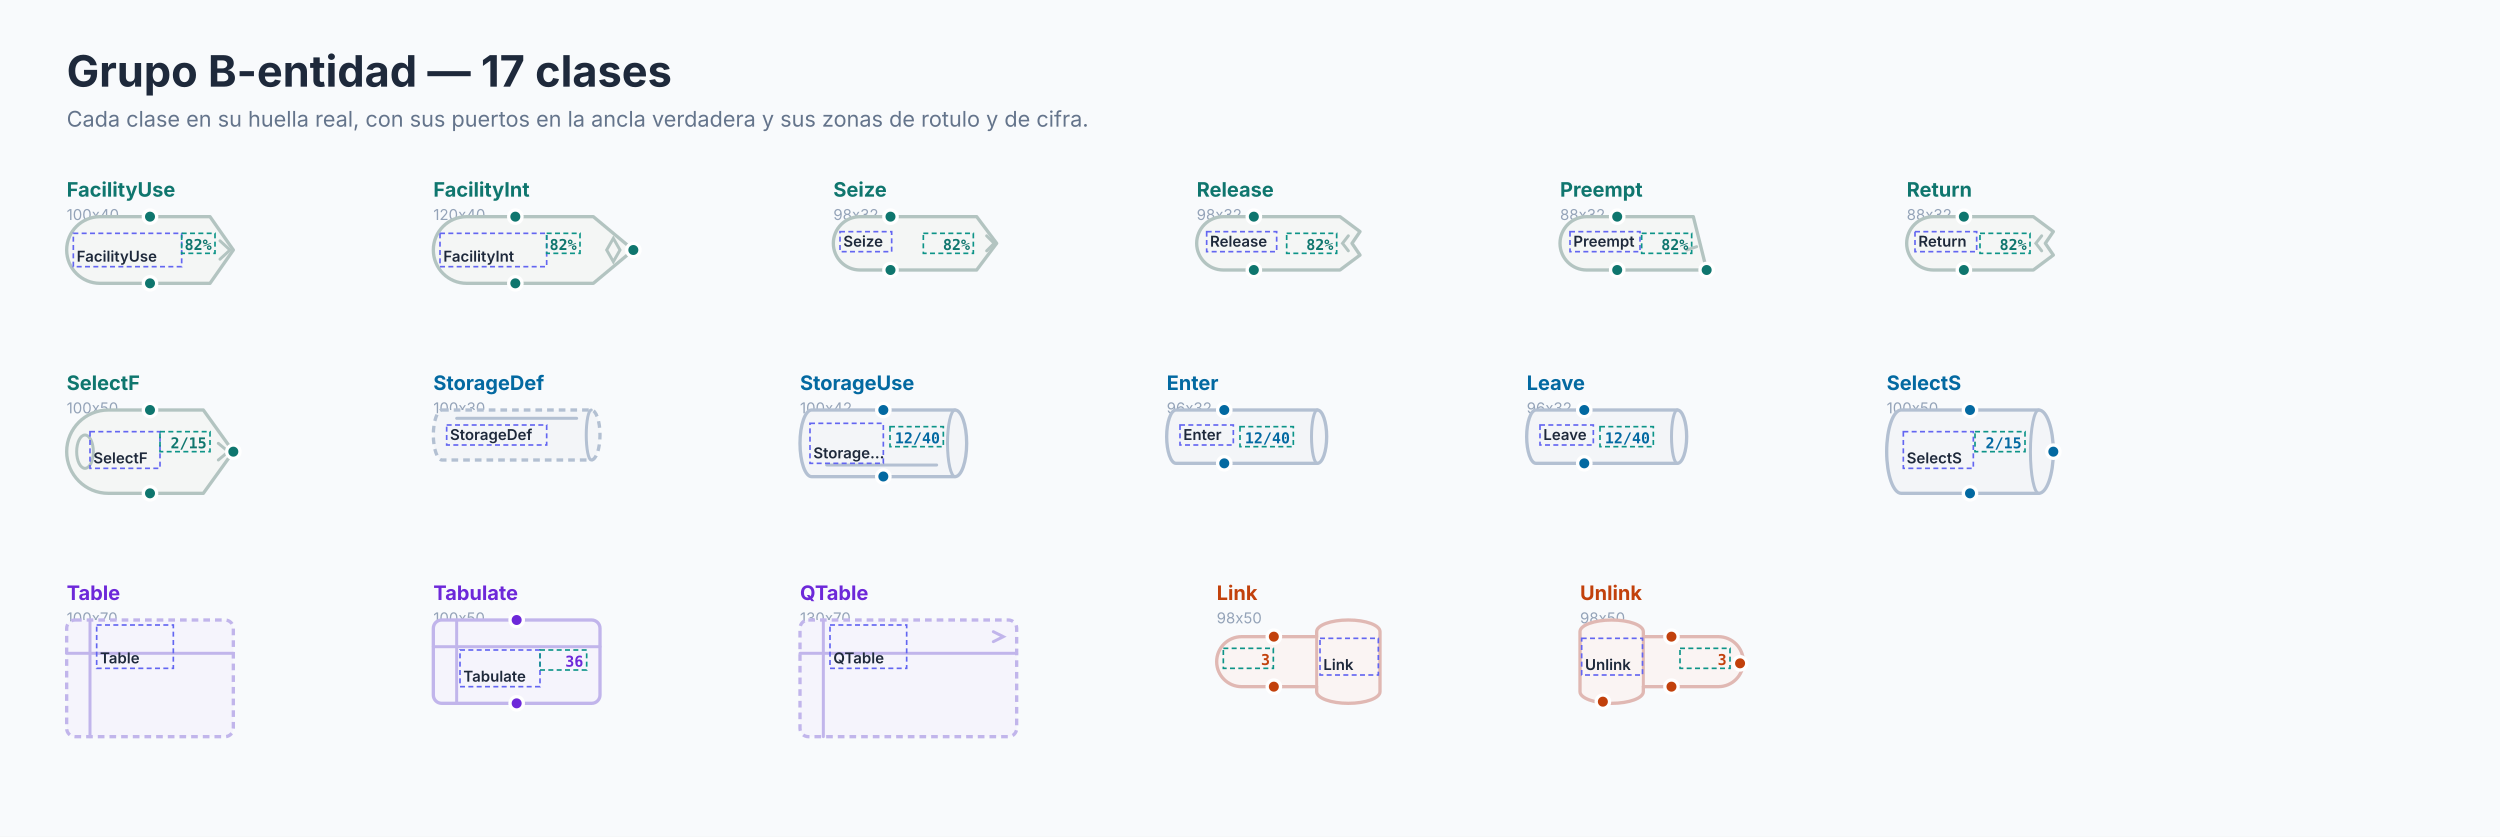
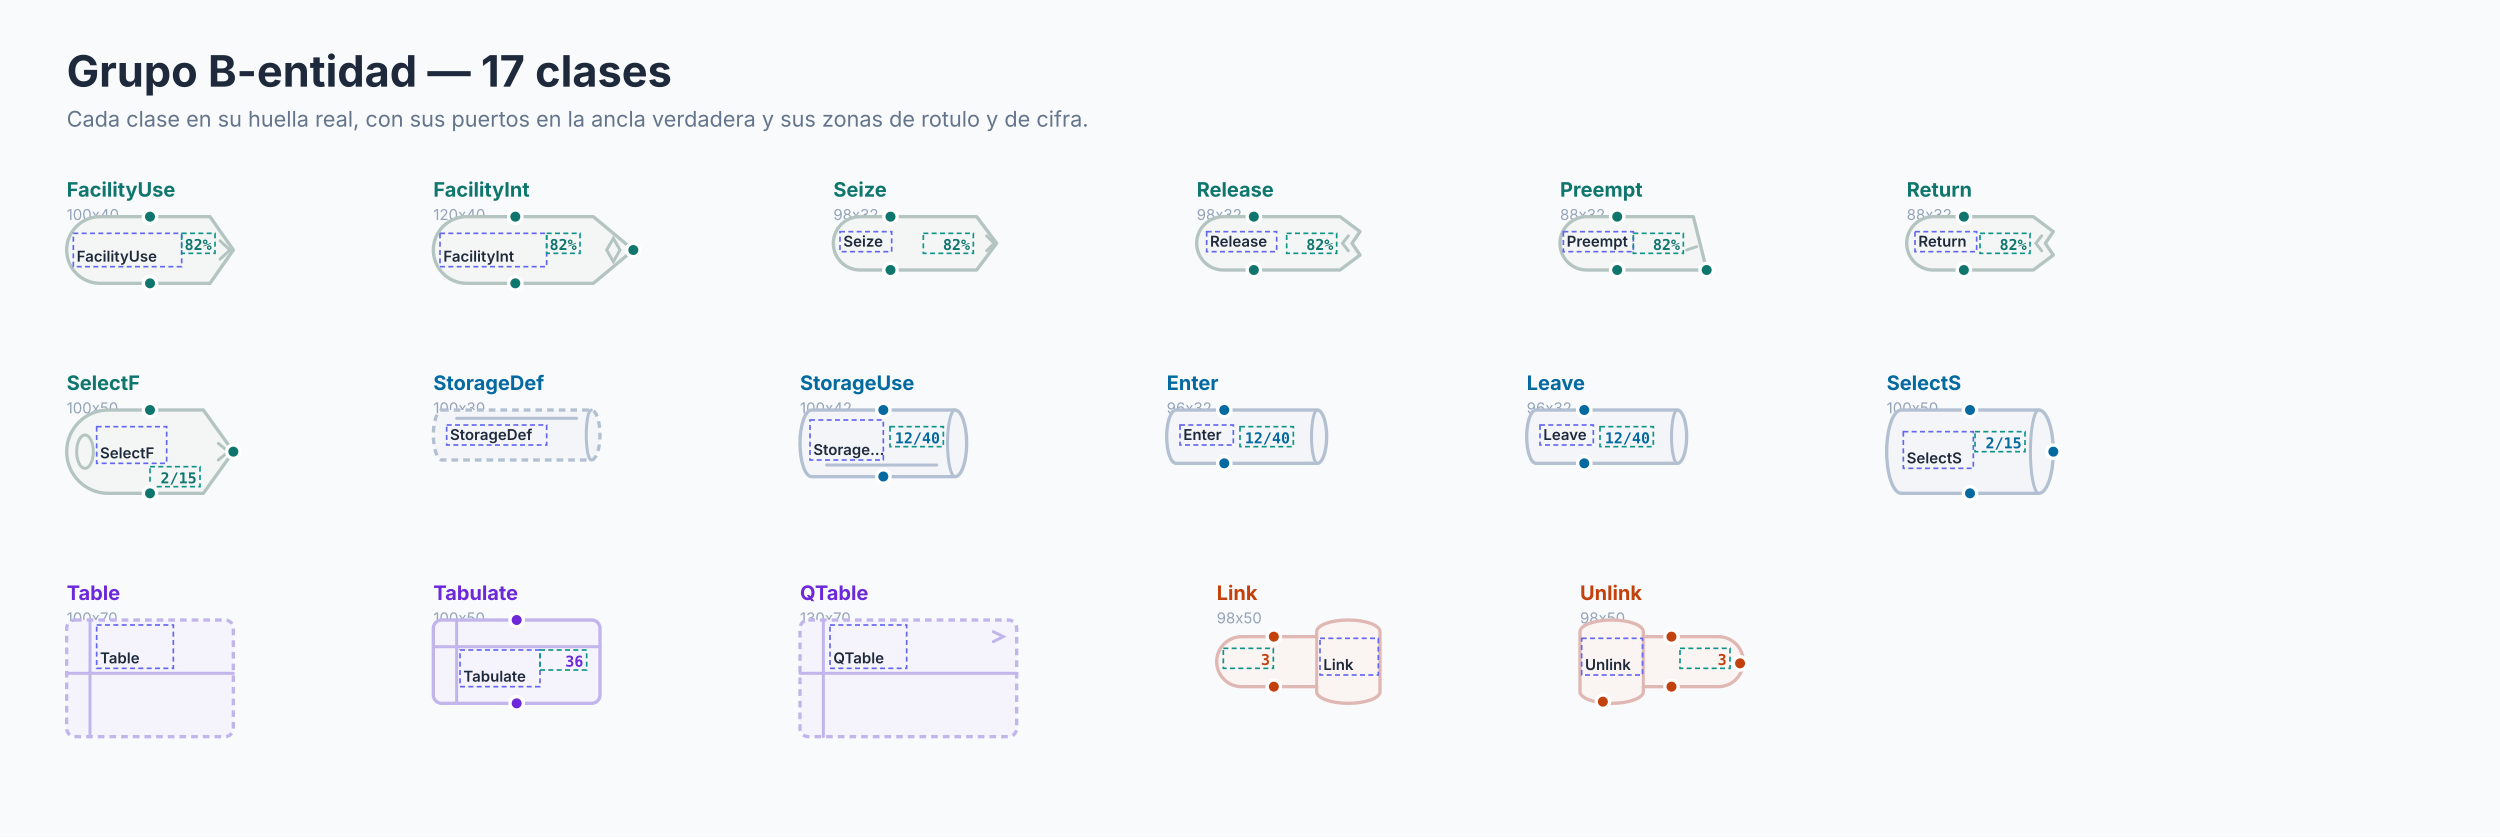
<svg xmlns="http://www.w3.org/2000/svg" width="1500" height="502" viewBox="0 0 1500 502">
  <rect width="100%" height="100%" fill="#F8FAFC" />
  <text x="40" y="52" font-family="Inter,sans-serif" font-size="26" font-weight="700" fill="#1E293B">Grupo B-entidad — 17 clases</text>
  <text x="40" y="76" font-family="Inter,sans-serif" font-size="13" fill="#64748B">Cada clase en su huella real, con sus puertos en la ancla verdadera y sus zonas de rotulo y de cifra.</text>
  <g transform="translate(40,130)">
    <text x="0" y="-12" font-family="Inter,sans-serif" font-size="12" font-weight="700" fill="#0f766e">FacilityUse</text>
    <text x="0" y="2" font-family="Inter,sans-serif" font-size="9" fill="#94A3B8">100x40</text>
    <path d="M 20,0 H 86 L 100,20 L 86,40 H 20 A 20,20 0 0 1 20,0 Z" fill="#f4f6f5" stroke="#b3c4c1" stroke-width="2" stroke-linejoin="round" />
    <path d="M 92,14.5 L 98,20 L 92,25.5" fill="none" stroke="#b3c4c1" stroke-width="1.8" stroke-linecap="round" />
    <rect x="4.0" y="10.0" width="65.0" height="20.0" fill="none" stroke="#6366F1" stroke-width="1" stroke-dasharray="3 2" />
    <text x="6.0" y="27.0" font-family="Inter,sans-serif" font-size="9" font-weight="600" fill="#1E293B">FacilityUse</text>
    <rect x="69.0" y="10.0" width="20.0" height="12.0" fill="none" stroke="#0D9488" stroke-width="1" stroke-dasharray="3 2" />
    <text x="87.0" y="20.0" text-anchor="end" font-family="monospace" font-size="9" font-weight="700" fill="#0f766e">82%</text>
    <circle cx="50.0" cy="0.0" r="4" fill="#0f766e" stroke="#FFFFFF" stroke-width="2" />
    <circle cx="50.0" cy="40.0" r="4" fill="#0f766e" stroke="#FFFFFF" stroke-width="2" />
  </g>
  <g transform="translate(260,130)">
    <text x="0" y="-12" font-family="Inter,sans-serif" font-size="12" font-weight="700" fill="#0f766e">FacilityInt</text>
    <text x="0" y="2" font-family="Inter,sans-serif" font-size="9" fill="#94A3B8">120x40</text>
    <path d="M 20,0 H 96 L 120,20 L 96,40 H 20 A 20,20 0 0 1 20,0 Z" fill="#f4f6f5" stroke="#b3c4c1" stroke-width="2" stroke-linejoin="round" />
    <path d="M 108,13 L 104,20 L 108,27 L 112,20 Z" fill="none" stroke="#b3c4c1" stroke-width="1.8" stroke-linecap="round" />
    <rect x="4.0" y="10.0" width="64.0" height="20.0" fill="none" stroke="#6366F1" stroke-width="1" stroke-dasharray="3 2" />
    <text x="6.0" y="27.0" font-family="Inter,sans-serif" font-size="9" font-weight="600" fill="#1E293B">FacilityInt</text>
    <rect x="68.0" y="10.0" width="20.0" height="12.0" fill="none" stroke="#0D9488" stroke-width="1" stroke-dasharray="3 2" />
    <text x="86.0" y="20.0" text-anchor="end" font-family="monospace" font-size="9" font-weight="700" fill="#0f766e">82%</text>
    <circle cx="49.2" cy="0.0" r="4" fill="#0f766e" stroke="#FFFFFF" stroke-width="2" />
    <circle cx="120.0" cy="20.0" r="4" fill="#0f766e" stroke="#FFFFFF" stroke-width="2" />
    <circle cx="49.2" cy="40.0" r="4" fill="#0f766e" stroke="#FFFFFF" stroke-width="2" />
  </g>
  <g transform="translate(500,130)">
    <text x="0" y="-12" font-family="Inter,sans-serif" font-size="12" font-weight="700" fill="#0f766e">Seize</text>
    <text x="0" y="2" font-family="Inter,sans-serif" font-size="9" fill="#94A3B8">98x32</text>
    <path d="M 16,0 H 86 L 98,16 L 86,32 H 16 A 16,16 0 0 1 16,0 Z" fill="#f4f6f5" stroke="#b3c4c1" stroke-width="2" stroke-linejoin="round" />
    <path d="M 92,11.5 L 96.5,16 L 92,20.5" fill="none" stroke="#b3c4c1" stroke-width="1.8" stroke-linecap="round" />
    <rect x="4.0" y="9.0" width="31.0" height="12.0" fill="none" stroke="#6366F1" stroke-width="1" stroke-dasharray="3 2" />
    <text x="6.0" y="18.0" font-family="Inter,sans-serif" font-size="9" font-weight="600" fill="#1E293B">Seize</text>
    <rect x="54.0" y="10.0" width="30.0" height="12.0" fill="none" stroke="#0D9488" stroke-width="1" stroke-dasharray="3 2" />
    <text x="82.0" y="20.0" text-anchor="end" font-family="monospace" font-size="9" font-weight="700" fill="#0f766e">82%</text>
    <circle cx="34.3" cy="0.0" r="4" fill="#0f766e" stroke="#FFFFFF" stroke-width="2" />
    <circle cx="34.3" cy="32.0" r="4" fill="#0f766e" stroke="#FFFFFF" stroke-width="2" />
  </g>
  <g transform="translate(718,130)">
    <text x="0" y="-12" font-family="Inter,sans-serif" font-size="12" font-weight="700" fill="#0f766e">Release</text>
    <text x="0" y="2" font-family="Inter,sans-serif" font-size="9" fill="#94A3B8">98x32</text>
    <path d="M 16,0 H 86 L 98,8.96 L 93.2,16 L 98,23.04 L 86,32 H 16 A 16,16 0 0 1 16,0 Z" fill="#f4f6f5" stroke="#b3c4c1" stroke-width="2" stroke-linejoin="round" />
    <path d="M 91,11.5 L 87.5,16 L 91,20.5" fill="none" stroke="#b3c4c1" stroke-width="1.8" stroke-linecap="round" />
    <rect x="6.0" y="9.0" width="42.0" height="12.0" fill="none" stroke="#6366F1" stroke-width="1" stroke-dasharray="3 2" />
    <text x="8.0" y="18.0" font-family="Inter,sans-serif" font-size="9" font-weight="600" fill="#1E293B">Release</text>
    <rect x="54.0" y="10.0" width="30.0" height="12.0" fill="none" stroke="#0D9488" stroke-width="1" stroke-dasharray="3 2" />
    <text x="82.0" y="20.0" text-anchor="end" font-family="monospace" font-size="9" font-weight="700" fill="#0f766e">82%</text>
    <circle cx="34.3" cy="0.0" r="4" fill="#0f766e" stroke="#FFFFFF" stroke-width="2" />
    <circle cx="34.3" cy="32.0" r="4" fill="#0f766e" stroke="#FFFFFF" stroke-width="2" />
  </g>
  <g transform="translate(936,130)">
    <text x="0" y="-12" font-family="Inter,sans-serif" font-size="12" font-weight="700" fill="#0f766e">Preempt</text>
    <text x="0" y="2" font-family="Inter,sans-serif" font-size="9" fill="#94A3B8">88x32</text>
    <path d="M 16,0 H 80 L 88,32 H 16 A 16,16 0 0 1 16,0 Z" fill="#f4f6f5" stroke="#b3c4c1" stroke-width="2" stroke-linejoin="round" />
    <path d="M 76,20 L 82,18" fill="none" stroke="#b3c4c1" stroke-width="1.8" stroke-linecap="round" />
-     <rect x="6.0" y="9.0" width="42.0" height="12.0" fill="none" stroke="#6366F1" stroke-width="1" stroke-dasharray="3 2" />
-     <text x="8.0" y="18.0" font-family="Inter,sans-serif" font-size="9" font-weight="600" fill="#1E293B">Preempt</text>
-     <rect x="49.0" y="10.0" width="30.0" height="12.0" fill="none" stroke="#0D9488" stroke-width="1" stroke-dasharray="3 2" />
-     <text x="77.0" y="20.0" text-anchor="end" font-family="monospace" font-size="9" font-weight="700" fill="#0f766e">82%</text>
+     <rect x="2.0" y="9.0" width="42.0" height="12.0" fill="none" stroke="#6366F1" stroke-width="1" stroke-dasharray="3 2" />
+     <text x="4.0" y="18.0" font-family="Inter,sans-serif" font-size="9" font-weight="600" fill="#1E293B">Preempt</text>
+     <rect x="44.0" y="10.0" width="30.0" height="12.0" fill="none" stroke="#0D9488" stroke-width="1" stroke-dasharray="3 2" />
+     <text x="72.0" y="20.0" text-anchor="end" font-family="monospace" font-size="9" font-weight="700" fill="#0f766e">82%</text>
    <circle cx="34.32" cy="0.0" r="4" fill="#0f766e" stroke="#FFFFFF" stroke-width="2" />
    <circle cx="34.32" cy="32.0" r="4" fill="#0f766e" stroke="#FFFFFF" stroke-width="2" />
    <circle cx="88.0" cy="32.0" r="4" fill="#0f766e" stroke="#FFFFFF" stroke-width="2" />
  </g>
  <g transform="translate(1144,130)">
    <text x="0" y="-12" font-family="Inter,sans-serif" font-size="12" font-weight="700" fill="#0f766e">Return</text>
    <text x="0" y="2" font-family="Inter,sans-serif" font-size="9" fill="#94A3B8">88x32</text>
    <path d="M 16,0 H 76 L 88,8.96 L 83.2,16 L 88,23.04 L 76,32 H 16 A 16,16 0 0 1 16,0 Z" fill="#f4f6f5" stroke="#b3c4c1" stroke-width="2" stroke-linejoin="round" />
    <path d="M 81,11.5 L 77.5,16 L 81,20.5" fill="none" stroke="#b3c4c1" stroke-width="1.8" stroke-linecap="round" />
    <rect x="5.0" y="9.0" width="37.0" height="12.0" fill="none" stroke="#6366F1" stroke-width="1" stroke-dasharray="3 2" />
    <text x="7.0" y="18.0" font-family="Inter,sans-serif" font-size="9" font-weight="600" fill="#1E293B">Return</text>
    <rect x="44.0" y="10.0" width="30.0" height="12.0" fill="none" stroke="#0D9488" stroke-width="1" stroke-dasharray="3 2" />
    <text x="72.0" y="20.0" text-anchor="end" font-family="monospace" font-size="9" font-weight="700" fill="#0f766e">82%</text>
    <circle cx="34.32" cy="0.0" r="4" fill="#0f766e" stroke="#FFFFFF" stroke-width="2" />
    <circle cx="34.32" cy="32.0" r="4" fill="#0f766e" stroke="#FFFFFF" stroke-width="2" />
  </g>
  <g transform="translate(40,246)">
    <text x="0" y="-12" font-family="Inter,sans-serif" font-size="12" font-weight="700" fill="#0f766e">SelectF</text>
    <text x="0" y="2" font-family="Inter,sans-serif" font-size="9" fill="#94A3B8">100x50</text>
    <path d="M 25,0 H 82 L 100,25 L 82,50 H 25 A 25,25 0 0 1 25,0 Z" fill="#f4f6f5" stroke="#b3c4c1" stroke-width="2" stroke-linejoin="round" />
    <path d="M 6,25 A 5,10 0 1 0 16,25 A 5,10 0 1 0 6,25 Z" fill="none" stroke="#b3c4c1" stroke-width="1.8" stroke-linecap="round" />
    <path d="M 91,20 L 97,25 L 91,30" fill="none" stroke="#b3c4c1" stroke-width="1.8" stroke-linecap="round" />
-     <rect x="14.0" y="13.0" width="42.0" height="22.0" fill="none" stroke="#6366F1" stroke-width="1" stroke-dasharray="3 2" />
-     <text x="16.0" y="32.0" font-family="Inter,sans-serif" font-size="9" font-weight="600" fill="#1E293B">SelectF</text>
-     <rect x="56.0" y="13.0" width="30.0" height="12.0" fill="none" stroke="#0D9488" stroke-width="1" stroke-dasharray="3 2" />
-     <text x="84.0" y="23.0" text-anchor="end" font-family="monospace" font-size="9" font-weight="700" fill="#0f766e">2/15</text>
+     <rect x="18.0" y="10.0" width="42.0" height="22.0" fill="none" stroke="#6366F1" stroke-width="1" stroke-dasharray="3 2" />
+     <text x="20.0" y="29.0" font-family="Inter,sans-serif" font-size="9" font-weight="600" fill="#1E293B">SelectF</text>
+     <rect x="50.0" y="34.0" width="30.0" height="12.0" fill="none" stroke="#0D9488" stroke-width="1" stroke-dasharray="3 2" />
+     <text x="78.0" y="44.0" text-anchor="end" font-family="monospace" font-size="9" font-weight="700" fill="#0f766e">2/15</text>
    <circle cx="50.0" cy="0.0" r="4" fill="#0f766e" stroke="#FFFFFF" stroke-width="2" />
    <circle cx="50.0" cy="50.0" r="4" fill="#0f766e" stroke="#FFFFFF" stroke-width="2" />
    <circle cx="100.0" cy="25.0" r="4" fill="#0f766e" stroke="#FFFFFF" stroke-width="2" />
  </g>
  <g transform="translate(260,246)">
    <text x="0" y="-12" font-family="Inter,sans-serif" font-size="12" font-weight="700" fill="#0369a1">StorageDef</text>
    <text x="0" y="2" font-family="Inter,sans-serif" font-size="9" fill="#94A3B8">100x30</text>
    <path d="M 5.25,0 H 94.75 A 5.25,15 0 0 1 94.75,30 H 5.25 A 5.25,15 0 0 1 5.25,0 Z" fill="#f3f5f8" stroke="#b3c0d2" stroke-width="2" stroke-linejoin="round" stroke-dasharray="4 3" />
    <path d="M 14,5 H 86" fill="none" stroke="#b3c0d2" stroke-width="1.8" stroke-linecap="round" />
    <path d="M 94.75,0 A 3,15 0 0 0 94.75,30" fill="none" stroke="#b3c0d2" stroke-width="1.8" stroke-linecap="round" />
    <rect x="8.0" y="9.0" width="60.0" height="12.0" fill="none" stroke="#6366F1" stroke-width="1" stroke-dasharray="3 2" />
    <text x="10.0" y="18.0" font-family="Inter,sans-serif" font-size="9" font-weight="600" fill="#1E293B">StorageDef</text>
  </g>
  <g transform="translate(480,246)">
    <text x="0" y="-12" font-family="Inter,sans-serif" font-size="12" font-weight="700" fill="#0369a1">StorageUse</text>
    <text x="0" y="2" font-family="Inter,sans-serif" font-size="9" fill="#94A3B8">100x42</text>
    <path d="M 7,0 H 93 A 7,20 0 0 1 93,40 H 7 A 7,20 0 0 1 7,0 Z" fill="#f3f5f8" stroke="#b3c0d2" stroke-width="2" stroke-linejoin="round" />
    <path d="M 16,33 H 82" fill="none" stroke="#b3c0d2" stroke-width="1.8" stroke-linecap="round" />
    <path d="M 93,0 A 4.5,20 0 0 0 93,40" fill="none" stroke="#b3c0d2" stroke-width="1.8" stroke-linecap="round" />
-     <rect x="6.0" y="8.0" width="44.0" height="24.0" fill="none" stroke="#6366F1" stroke-width="1" stroke-dasharray="3 2" />
-     <text x="8.0" y="29.0" font-family="Inter,sans-serif" font-size="9" font-weight="600" fill="#1E293B">Storage…</text>
+     <rect x="6.0" y="6.0" width="44.0" height="24.0" fill="none" stroke="#6366F1" stroke-width="1" stroke-dasharray="3 2" />
+     <text x="8.0" y="27.0" font-family="Inter,sans-serif" font-size="9" font-weight="600" fill="#1E293B">Storage…</text>
    <rect x="54.0" y="10.0" width="32.0" height="12.0" fill="none" stroke="#0D9488" stroke-width="1" stroke-dasharray="3 2" />
    <text x="84.0" y="20.0" text-anchor="end" font-family="monospace" font-size="9" font-weight="700" fill="#0369a1">12/40</text>
    <circle cx="50.0" cy="0.0" r="4" fill="#0369a1" stroke="#FFFFFF" stroke-width="2" />
    <circle cx="50.0" cy="39.9" r="4" fill="#0369a1" stroke="#FFFFFF" stroke-width="2" />
  </g>
  <g transform="translate(700,246)">
    <text x="0" y="-12" font-family="Inter,sans-serif" font-size="12" font-weight="700" fill="#0369a1">Enter</text>
    <text x="0" y="2" font-family="Inter,sans-serif" font-size="9" fill="#94A3B8">96x32</text>
    <path d="M 5.6,0 H 90.4 A 5.6,16 0 0 1 90.4,32 H 5.6 A 5.6,16 0 0 1 5.6,0 Z" fill="#f3f5f8" stroke="#b3c0d2" stroke-width="2" stroke-linejoin="round" />
    <path d="M 90.4,0 A 3.5,16 0 0 0 90.4,32" fill="none" stroke="#b3c0d2" stroke-width="1.8" stroke-linecap="round" />
    <rect x="8.0" y="9.0" width="32.0" height="12.0" fill="none" stroke="#6366F1" stroke-width="1" stroke-dasharray="3 2" />
    <text x="10.0" y="18.0" font-family="Inter,sans-serif" font-size="9" font-weight="600" fill="#1E293B">Enter</text>
    <rect x="44.0" y="10.0" width="32.0" height="12.0" fill="none" stroke="#0D9488" stroke-width="1" stroke-dasharray="3 2" />
    <text x="74.0" y="20.0" text-anchor="end" font-family="monospace" font-size="9" font-weight="700" fill="#0369a1">12/40</text>
    <circle cx="34.56" cy="0.0" r="4" fill="#0369a1" stroke="#FFFFFF" stroke-width="2" />
    <circle cx="34.56" cy="32.0" r="4" fill="#0369a1" stroke="#FFFFFF" stroke-width="2" />
  </g>
  <g transform="translate(916,246)">
    <text x="0" y="-12" font-family="Inter,sans-serif" font-size="12" font-weight="700" fill="#0369a1">Leave</text>
    <text x="0" y="2" font-family="Inter,sans-serif" font-size="9" fill="#94A3B8">96x32</text>
    <path d="M 5.6,0 H 90.4 A 5.6,16 0 0 1 90.4,32 H 5.6 A 5.6,16 0 0 1 5.6,0 Z" fill="#f3f5f8" stroke="#b3c0d2" stroke-width="2" stroke-linejoin="round" />
    <path d="M 90.4,0 A 3.5,16 0 0 0 90.4,32" fill="none" stroke="#b3c0d2" stroke-width="1.8" stroke-linecap="round" />
    <rect x="8.0" y="9.0" width="32.0" height="12.0" fill="none" stroke="#6366F1" stroke-width="1" stroke-dasharray="3 2" />
    <text x="10.0" y="18.0" font-family="Inter,sans-serif" font-size="9" font-weight="600" fill="#1E293B">Leave</text>
    <rect x="44.0" y="10.0" width="32.0" height="12.0" fill="none" stroke="#0D9488" stroke-width="1" stroke-dasharray="3 2" />
    <text x="74.0" y="20.0" text-anchor="end" font-family="monospace" font-size="9" font-weight="700" fill="#0369a1">12/40</text>
    <circle cx="34.56" cy="0.0" r="4" fill="#0369a1" stroke="#FFFFFF" stroke-width="2" />
    <circle cx="34.56" cy="32.0" r="4" fill="#0369a1" stroke="#FFFFFF" stroke-width="2" />
  </g>
  <g transform="translate(1132,246)">
    <text x="0" y="-12" font-family="Inter,sans-serif" font-size="12" font-weight="700" fill="#0369a1">SelectS</text>
    <text x="0" y="2" font-family="Inter,sans-serif" font-size="9" fill="#94A3B8">100x50</text>
    <path d="M 8.75,0 H 91.25 A 8.75,25 0 0 1 91.25,50 H 8.75 A 8.75,25 0 0 1 8.75,0 Z" fill="#f3f5f8" stroke="#b3c0d2" stroke-width="2" stroke-linejoin="round" />
    <path d="M 91.25,0 A 5,25 0 0 0 91.25,50" fill="none" stroke="#b3c0d2" stroke-width="1.8" stroke-linecap="round" />
    <rect x="10.0" y="13.0" width="42.0" height="22.0" fill="none" stroke="#6366F1" stroke-width="1" stroke-dasharray="3 2" />
    <text x="12.0" y="32.0" font-family="Inter,sans-serif" font-size="9" font-weight="600" fill="#1E293B">SelectS</text>
    <rect x="53.0" y="13.0" width="30.0" height="12.0" fill="none" stroke="#0D9488" stroke-width="1" stroke-dasharray="3 2" />
    <text x="81.0" y="23.0" text-anchor="end" font-family="monospace" font-size="9" font-weight="700" fill="#0369a1">2/15</text>
    <circle cx="50.0" cy="0.0" r="4" fill="#0369a1" stroke="#FFFFFF" stroke-width="2" />
    <circle cx="50.0" cy="50.0" r="4" fill="#0369a1" stroke="#FFFFFF" stroke-width="2" />
    <circle cx="100.0" cy="25.0" r="4" fill="#0369a1" stroke="#FFFFFF" stroke-width="2" />
  </g>
  <g transform="translate(40,372)">
    <text x="0" y="-12" font-family="Inter,sans-serif" font-size="12" font-weight="700" fill="#6d28d9">Table</text>
    <text x="0" y="2" font-family="Inter,sans-serif" font-size="9" fill="#94A3B8">100x70</text>
    <path d="M 5,0 H 95 A 5,5 0 0 1 100,5 V 65 A 5,5 0 0 1 95,70 H 5 A 5,5 0 0 1 0,65 V 5 A 5,5 0 0 1 5,0 Z" fill="#f5f4fc" stroke="#c1b5eb" stroke-width="2" stroke-linejoin="round" stroke-dasharray="4 3" />
-     <path d="M 0,20 H 100" fill="none" stroke="#c1b5eb" stroke-width="1.8" stroke-linecap="round" />
+     <path d="M 0,32 H 100" fill="none" stroke="#c1b5eb" stroke-width="1.8" stroke-linecap="round" />
    <path d="M 14,0 V 70" fill="none" stroke="#c1b5eb" stroke-width="1.8" stroke-linecap="round" />
    <rect x="18.0" y="3.0" width="46.0" height="26.0" fill="none" stroke="#6366F1" stroke-width="1" stroke-dasharray="3 2" />
    <text x="20.0" y="26.0" font-family="Inter,sans-serif" font-size="9" font-weight="600" fill="#1E293B">Table</text>
  </g>
  <g transform="translate(260,372)">
    <text x="0" y="-12" font-family="Inter,sans-serif" font-size="12" font-weight="700" fill="#6d28d9">Tabulate</text>
    <text x="0" y="2" font-family="Inter,sans-serif" font-size="9" fill="#94A3B8">100x50</text>
    <path d="M 5,0 H 95 A 5,5 0 0 1 100,5 V 45 A 5,5 0 0 1 95,50 H 5 A 5,5 0 0 1 0,45 V 5 A 5,5 0 0 1 5,0 Z" fill="#f5f4fc" stroke="#c1b5eb" stroke-width="2" stroke-linejoin="round" />
    <path d="M 0,16 H 100" fill="none" stroke="#c1b5eb" stroke-width="1.8" stroke-linecap="round" />
    <path d="M 14,0 V 50" fill="none" stroke="#c1b5eb" stroke-width="1.8" stroke-linecap="round" />
    <rect x="16.0" y="18.0" width="48.0" height="22.0" fill="none" stroke="#6366F1" stroke-width="1" stroke-dasharray="3 2" />
    <text x="18.0" y="37.0" font-family="Inter,sans-serif" font-size="9" font-weight="600" fill="#1E293B">Tabulate</text>
    <rect x="64.0" y="18.0" width="28.0" height="12.0" fill="none" stroke="#0D9488" stroke-width="1" stroke-dasharray="3 2" />
    <text x="90.0" y="28.0" text-anchor="end" font-family="monospace" font-size="9" font-weight="700" fill="#6d28d9">36</text>
    <circle cx="50.0" cy="0.0" r="4" fill="#6d28d9" stroke="#FFFFFF" stroke-width="2" />
    <circle cx="50.0" cy="50.0" r="4" fill="#6d28d9" stroke="#FFFFFF" stroke-width="2" />
  </g>
  <g transform="translate(480,372)">
    <text x="0" y="-12" font-family="Inter,sans-serif" font-size="12" font-weight="700" fill="#6d28d9">QTable</text>
    <text x="0" y="2" font-family="Inter,sans-serif" font-size="9" fill="#94A3B8">130x70</text>
    <path d="M 5,0 H 125 A 5,5 0 0 1 130,5 V 65 A 5,5 0 0 1 125,70 H 5 A 5,5 0 0 1 0,65 V 5 A 5,5 0 0 1 5,0 Z" fill="#f5f4fc" stroke="#c1b5eb" stroke-width="2" stroke-linejoin="round" stroke-dasharray="4 3" />
-     <path d="M 0,20 H 130" fill="none" stroke="#c1b5eb" stroke-width="1.8" stroke-linecap="round" />
+     <path d="M 0,32 H 130" fill="none" stroke="#c1b5eb" stroke-width="1.8" stroke-linecap="round" />
    <path d="M 14,0 V 70" fill="none" stroke="#c1b5eb" stroke-width="1.8" stroke-linecap="round" />
    <path d="M 116,7 L 122,10 L 116,13" fill="none" stroke="#c1b5eb" stroke-width="1.8" stroke-linecap="round" />
    <rect x="18.0" y="3.0" width="46.0" height="26.0" fill="none" stroke="#6366F1" stroke-width="1" stroke-dasharray="3 2" />
    <text x="20.0" y="26.0" font-family="Inter,sans-serif" font-size="9" font-weight="600" fill="#1E293B">QTable</text>
  </g>
  <g transform="translate(730,372)">
    <text x="0" y="-12" font-family="Inter,sans-serif" font-size="12" font-weight="700" fill="#c2410c">Link</text>
    <text x="0" y="2" font-family="Inter,sans-serif" font-size="9" fill="#94A3B8">98x50</text>
    <path d="M 15,10 H 60 V 7 A 19,7 0 0 1 98,7 V 43 A 19,7 0 0 1 60,43 V 40 H 15 A 15,15 0 0 1 0,25 A 15,15 0 0 1 15,10 Z" fill="#faf4f3" stroke="#e0b8b3" stroke-width="2" stroke-linejoin="round" />
    <path d="M 60,10 V 40" fill="none" stroke="#e0b8b3" stroke-width="1.8" stroke-linecap="round" />
    <rect x="62.0" y="11.0" width="35.0" height="22.0" fill="none" stroke="#6366F1" stroke-width="1" stroke-dasharray="3 2" />
    <text x="64.0" y="30.0" font-family="Inter,sans-serif" font-size="9" font-weight="600" fill="#1E293B">Link</text>
    <rect x="4.0" y="17.0" width="30.0" height="12.0" fill="none" stroke="#0D9488" stroke-width="1" stroke-dasharray="3 2" />
    <text x="32.0" y="27.0" text-anchor="end" font-family="monospace" font-size="9" font-weight="700" fill="#c2410c">3</text>
    <circle cx="34.3" cy="10.0" r="4" fill="#c2410c" stroke="#FFFFFF" stroke-width="2" />
    <circle cx="34.3" cy="40.0" r="4" fill="#c2410c" stroke="#FFFFFF" stroke-width="2" />
  </g>
  <g transform="translate(948,372)">
    <text x="0" y="-12" font-family="Inter,sans-serif" font-size="12" font-weight="700" fill="#c2410c">Unlink</text>
    <text x="0" y="2" font-family="Inter,sans-serif" font-size="9" fill="#94A3B8">98x50</text>
    <path d="M 83,10 H 38 V 7 A 19,7 0 0 0 0,7 V 43 A 19,7 0 0 0 38,43 V 40 H 83 A 15,15 0 0 0 98,25 A 15,15 0 0 0 83,10 Z" fill="#faf4f3" stroke="#e0b8b3" stroke-width="2" stroke-linejoin="round" />
    <path d="M 38,10 V 40" fill="none" stroke="#e0b8b3" stroke-width="1.8" stroke-linecap="round" />
    <rect x="1.0" y="11.0" width="36.5" height="22.0" fill="none" stroke="#6366F1" stroke-width="1" stroke-dasharray="3 2" />
    <text x="3.0" y="30.0" font-family="Inter,sans-serif" font-size="9" font-weight="600" fill="#1E293B">Unlink</text>
    <rect x="60.0" y="17.0" width="30.0" height="12.0" fill="none" stroke="#0D9488" stroke-width="1" stroke-dasharray="3 2" />
    <text x="88.0" y="27.0" text-anchor="end" font-family="monospace" font-size="9" font-weight="700" fill="#c2410c">3</text>
    <circle cx="54.88" cy="10.0" r="4" fill="#c2410c" stroke="#FFFFFF" stroke-width="2" />
    <circle cx="13.72" cy="49.0" r="4" fill="#c2410c" stroke="#FFFFFF" stroke-width="2" />
    <circle cx="96.04" cy="26.0" r="4" fill="#c2410c" stroke="#FFFFFF" stroke-width="2" />
    <circle cx="54.88" cy="40.0" r="4" fill="#c2410c" stroke="#FFFFFF" stroke-width="2" />
  </g>
</svg>
